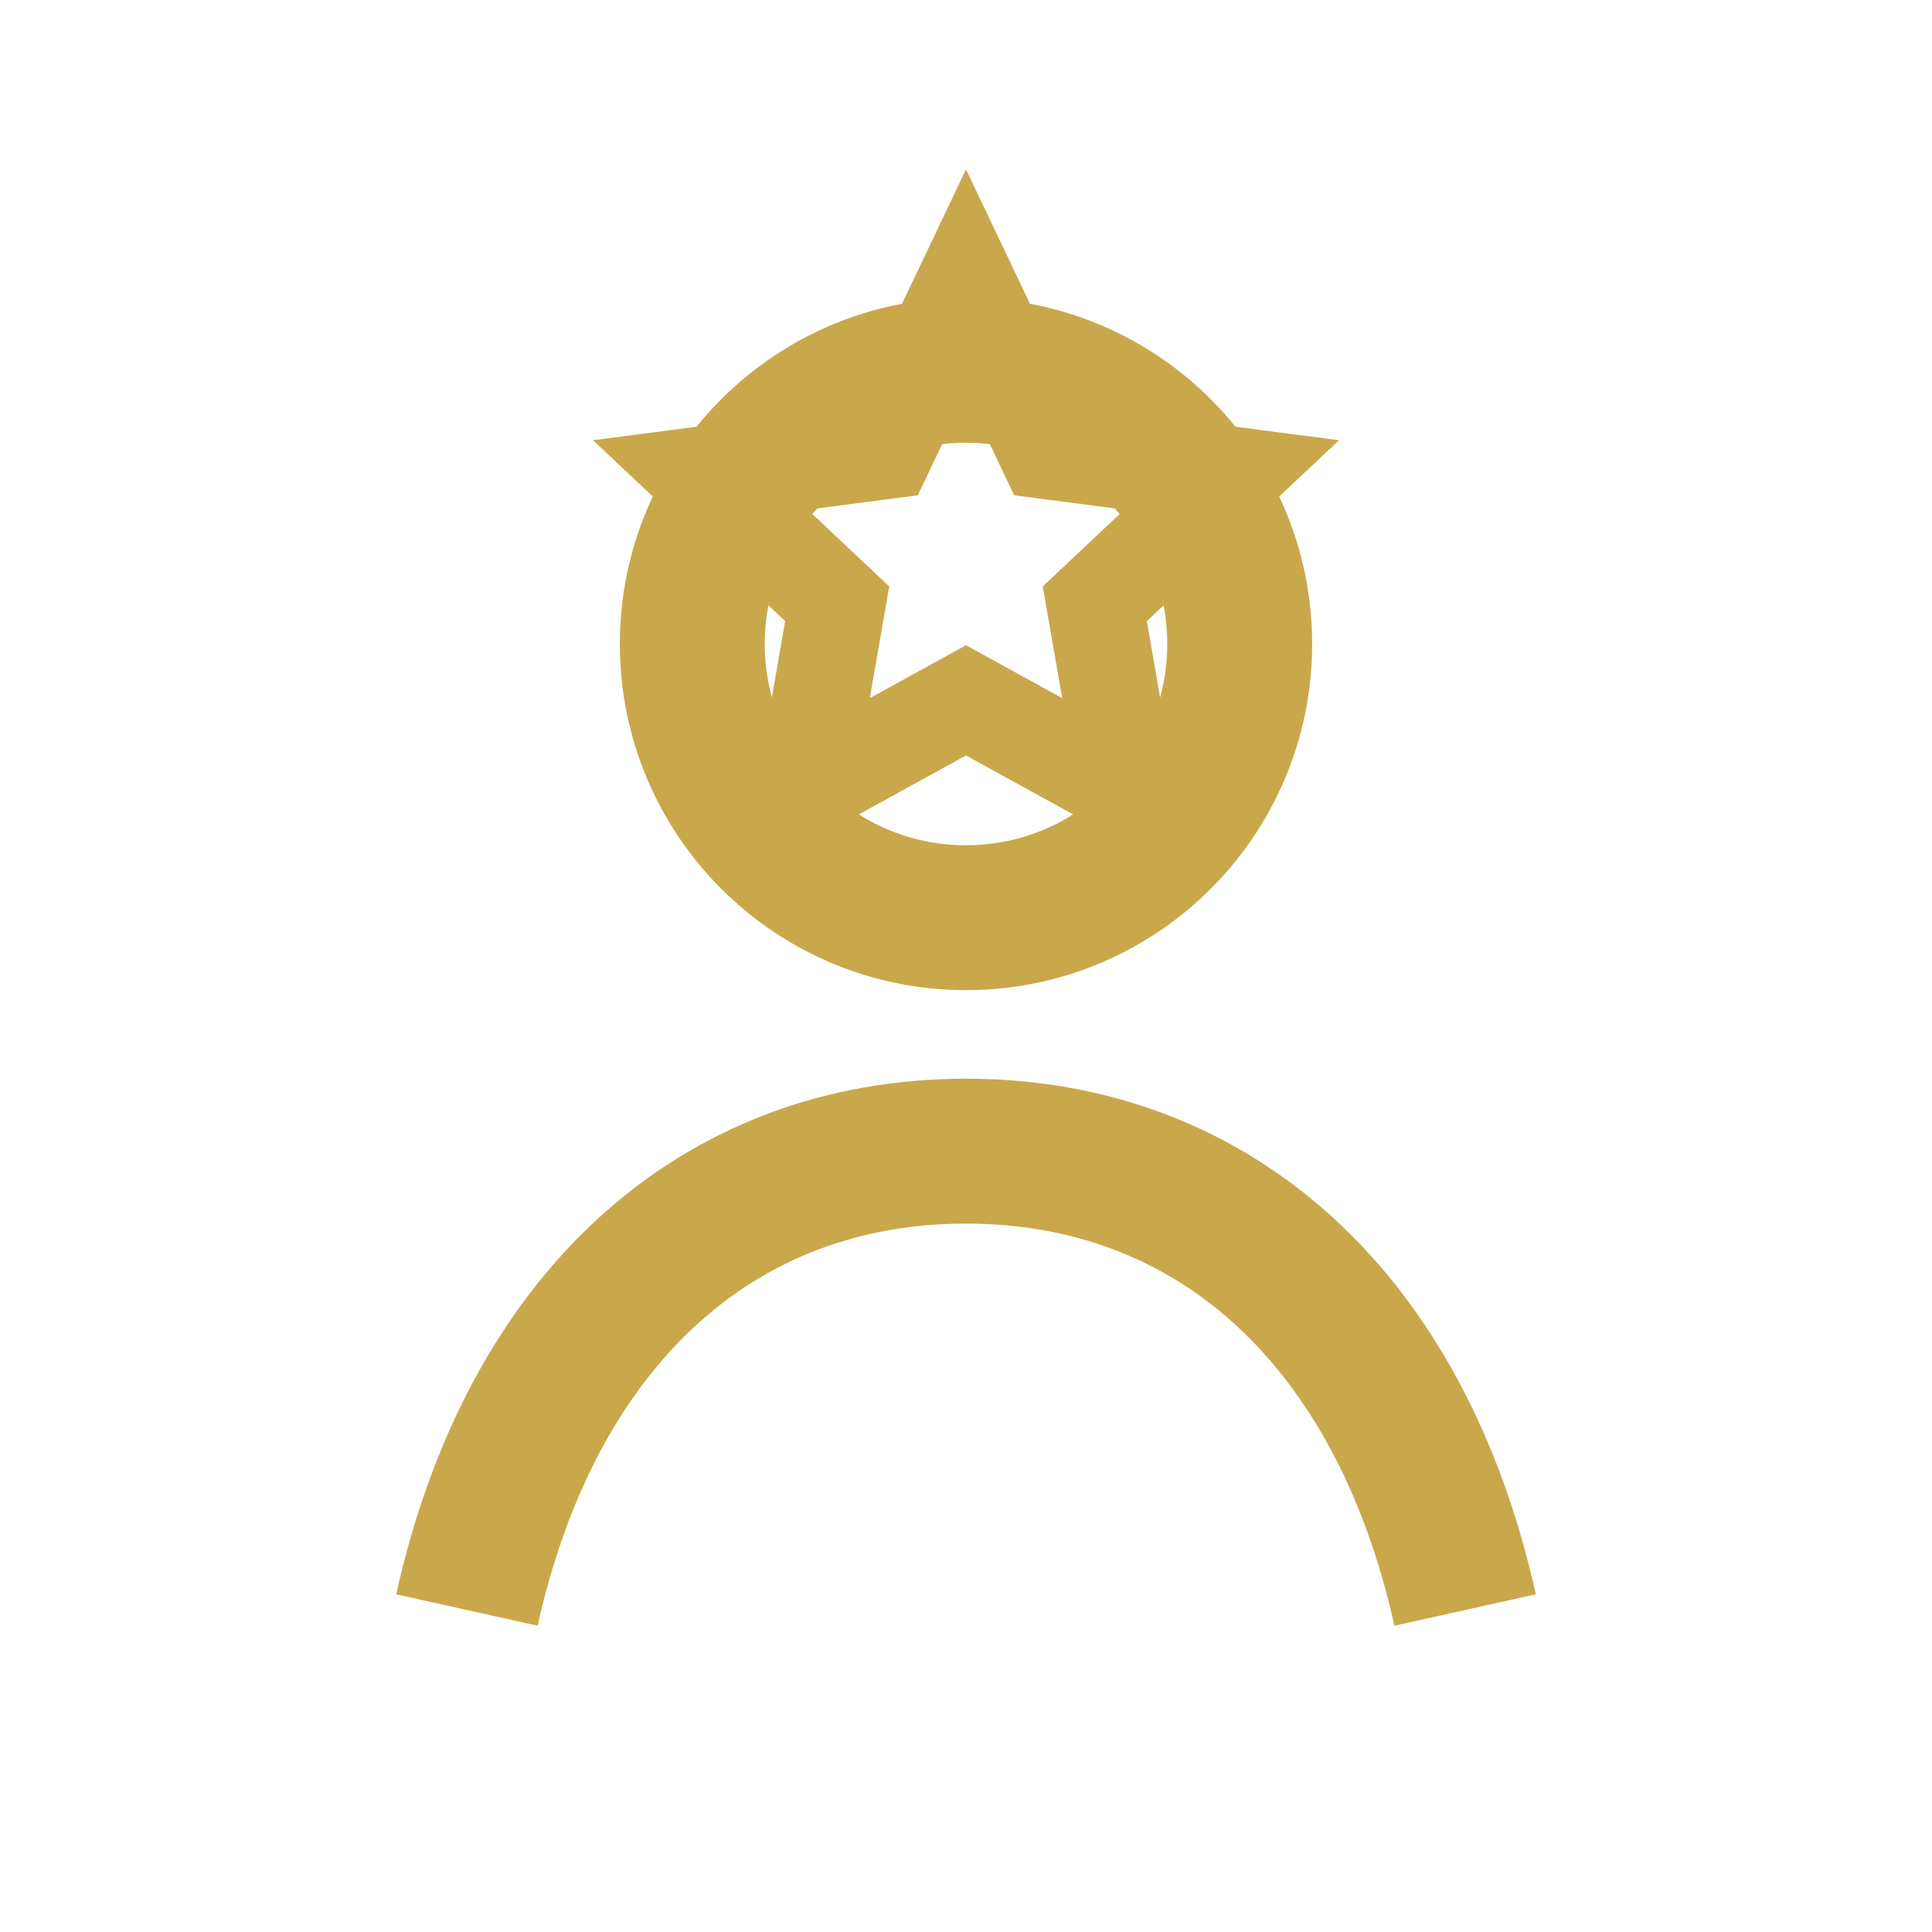
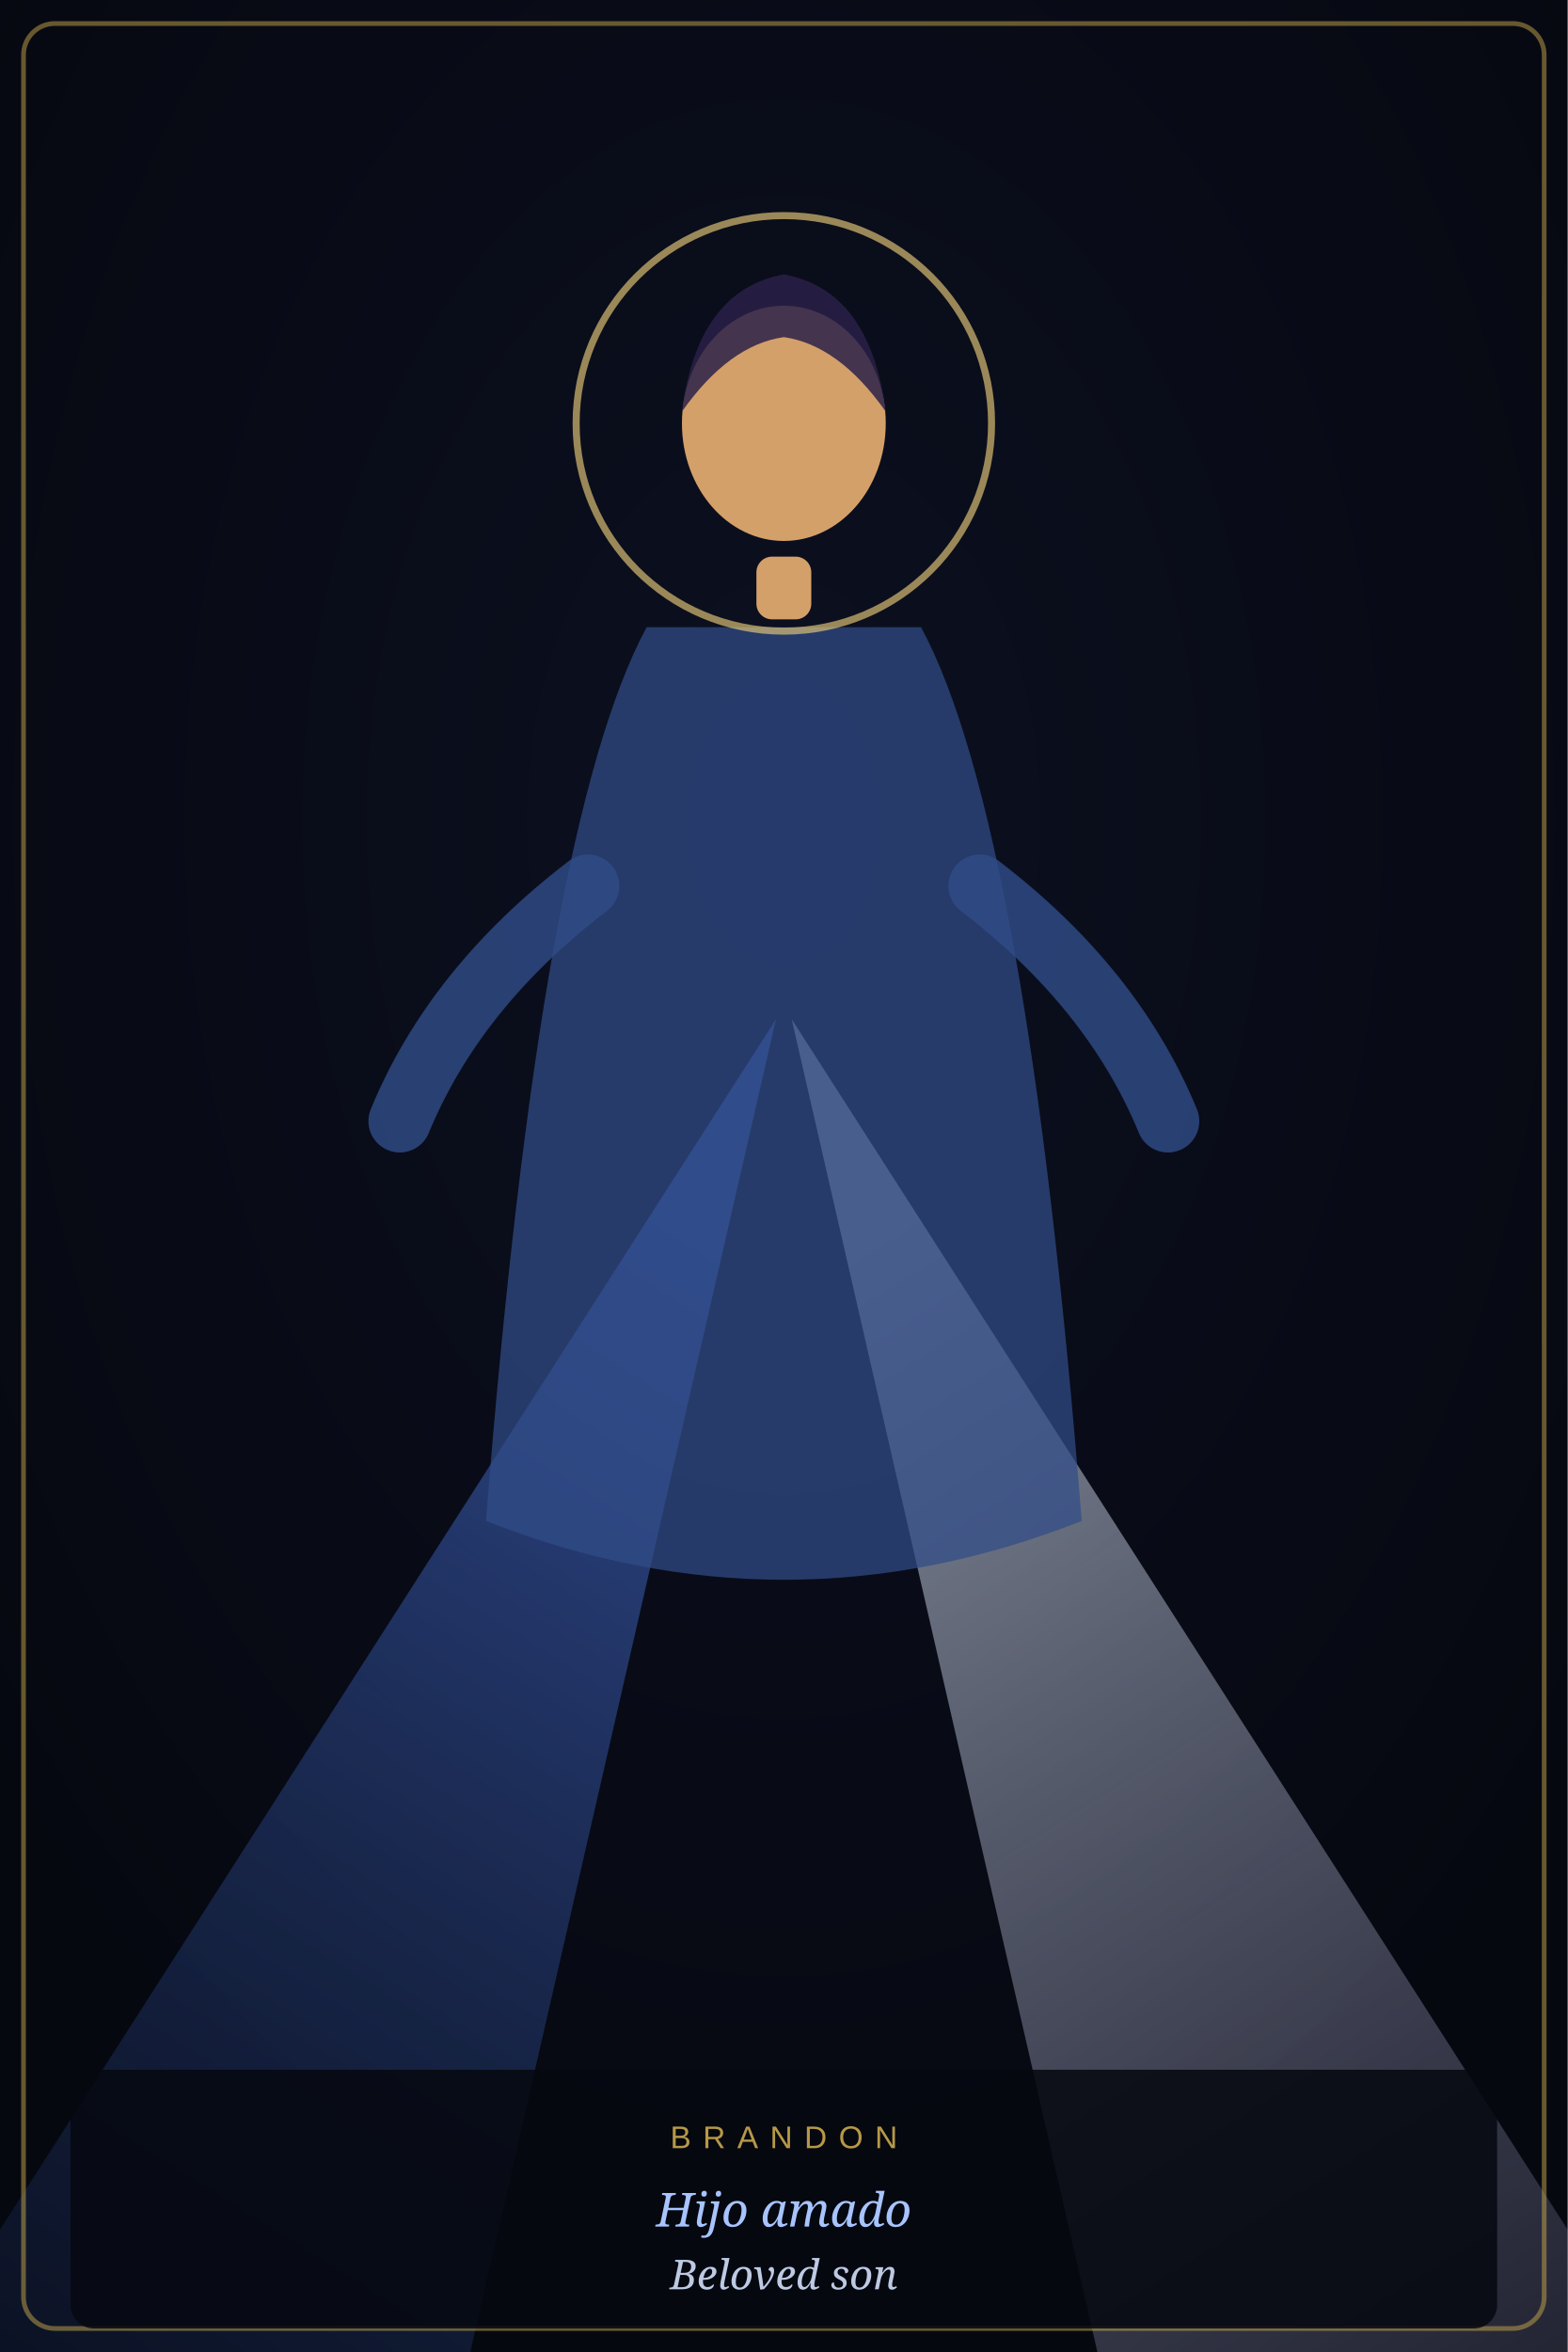
- <svg xmlns="http://www.w3.org/2000/svg" viewBox="0 0 24 24" fill="none">
-   <circle cx="12" cy="8" r="3.4" stroke="#c9a84c" stroke-width="1.8" />
-   <path d="M5.8 20c.8-3.6 3.1-5.7 6.2-5.7S17.4 16.4 18.2 20" stroke="#c9a84c" stroke-width="1.8" />
-   <path d="M12 3.5l1 2.1 2.3.3-1.7 1.6.4 2.3L12 8.7l-2 1.1.4-2.3-1.7-1.6 2.3-.3 1-2.1z" stroke="#c9a84c" stroke-width="1.2" />
+ <svg xmlns="http://www.w3.org/2000/svg" viewBox="0 0 400 600">
+   <defs>
+     <radialGradient id="br-bg" cx="50%" cy="35%" r="65%">
+       <stop offset="0%" stop-color="#0c1020" />
+       <stop offset="100%" stop-color="#060810" />
+     </radialGradient>
+     <linearGradient id="br-r1" x1="50%" y1="0%" x2="10%" y2="100%">
+       <stop offset="0%" stop-color="#4870d8" stop-opacity="1" />
+       <stop offset="100%" stop-color="#203870" stop-opacity="0.35" />
+     </linearGradient>
+     <linearGradient id="br-r2" x1="50%" y1="0%" x2="90%" y2="100%">
+       <stop offset="0%" stop-color="#d0dce8" stop-opacity="1" />
+       <stop offset="100%" stop-color="#9090b8" stop-opacity="0.35" />
+     </linearGradient>
+   </defs>
+   <rect width="400" height="600" fill="url(#br-bg)" />
+   <polygon points="198,260 -20,600 120,600" fill="url(#br-r1)" opacity="0.62" />
+   <polygon points="202,260 420,600 280,600" fill="url(#br-r2)" opacity="0.62" />
+   <path d="M165,160 Q138,210 124,388 Q200,418 276,388 Q262,210 235,160 Z" fill="#304c88" opacity="0.72" />
+   <path d="M150,226 Q116,252 102,286" stroke="#304c88" stroke-width="16" stroke-linecap="round" fill="none" opacity="0.80" />
+   <path d="M250,226 Q284,252 298,286" stroke="#304c88" stroke-width="16" stroke-linecap="round" fill="none" opacity="0.80" />
+   <ellipse cx="200" cy="108" rx="26" ry="30" fill="#d4a06a" />
+   <rect x="193" y="142" width="14" height="16" rx="4" fill="#d4a06a" />
+   <path d="M174,105 Q178,74 200,70 Q222,74 226,105 Q214,88 200,86 Q186,88 174,105 Z" fill="#2a2048" opacity="0.84" />
+   <circle cx="200" cy="108" r="53" fill="none" stroke="#e8c97a" stroke-width="1.8" stroke-opacity="0.65" />
+   <rect x="6" y="6" width="388" height="588" rx="8" fill="none" stroke="#c9a84c" stroke-width="1.2" stroke-opacity="0.5" />
+   <rect x="18" y="528" width="364" height="66" rx="6" fill="#060810" opacity="0.86" />
+   <text x="200" y="548" text-anchor="middle" font-family="Arial,sans-serif" font-size="8" fill="#c9a84c" letter-spacing="3" opacity="0.9">BRANDON</text>
+   <text x="200" y="568" text-anchor="middle" font-family="Georgia,serif" font-size="12" fill="#a8c4ff" font-style="italic">Hijo amado</text>
+   <text x="200" y="584" text-anchor="middle" font-family="Georgia,serif" font-size="10.5" fill="#d6e4ff" font-style="italic" opacity="0.88">Beloved son</text>
</svg>
